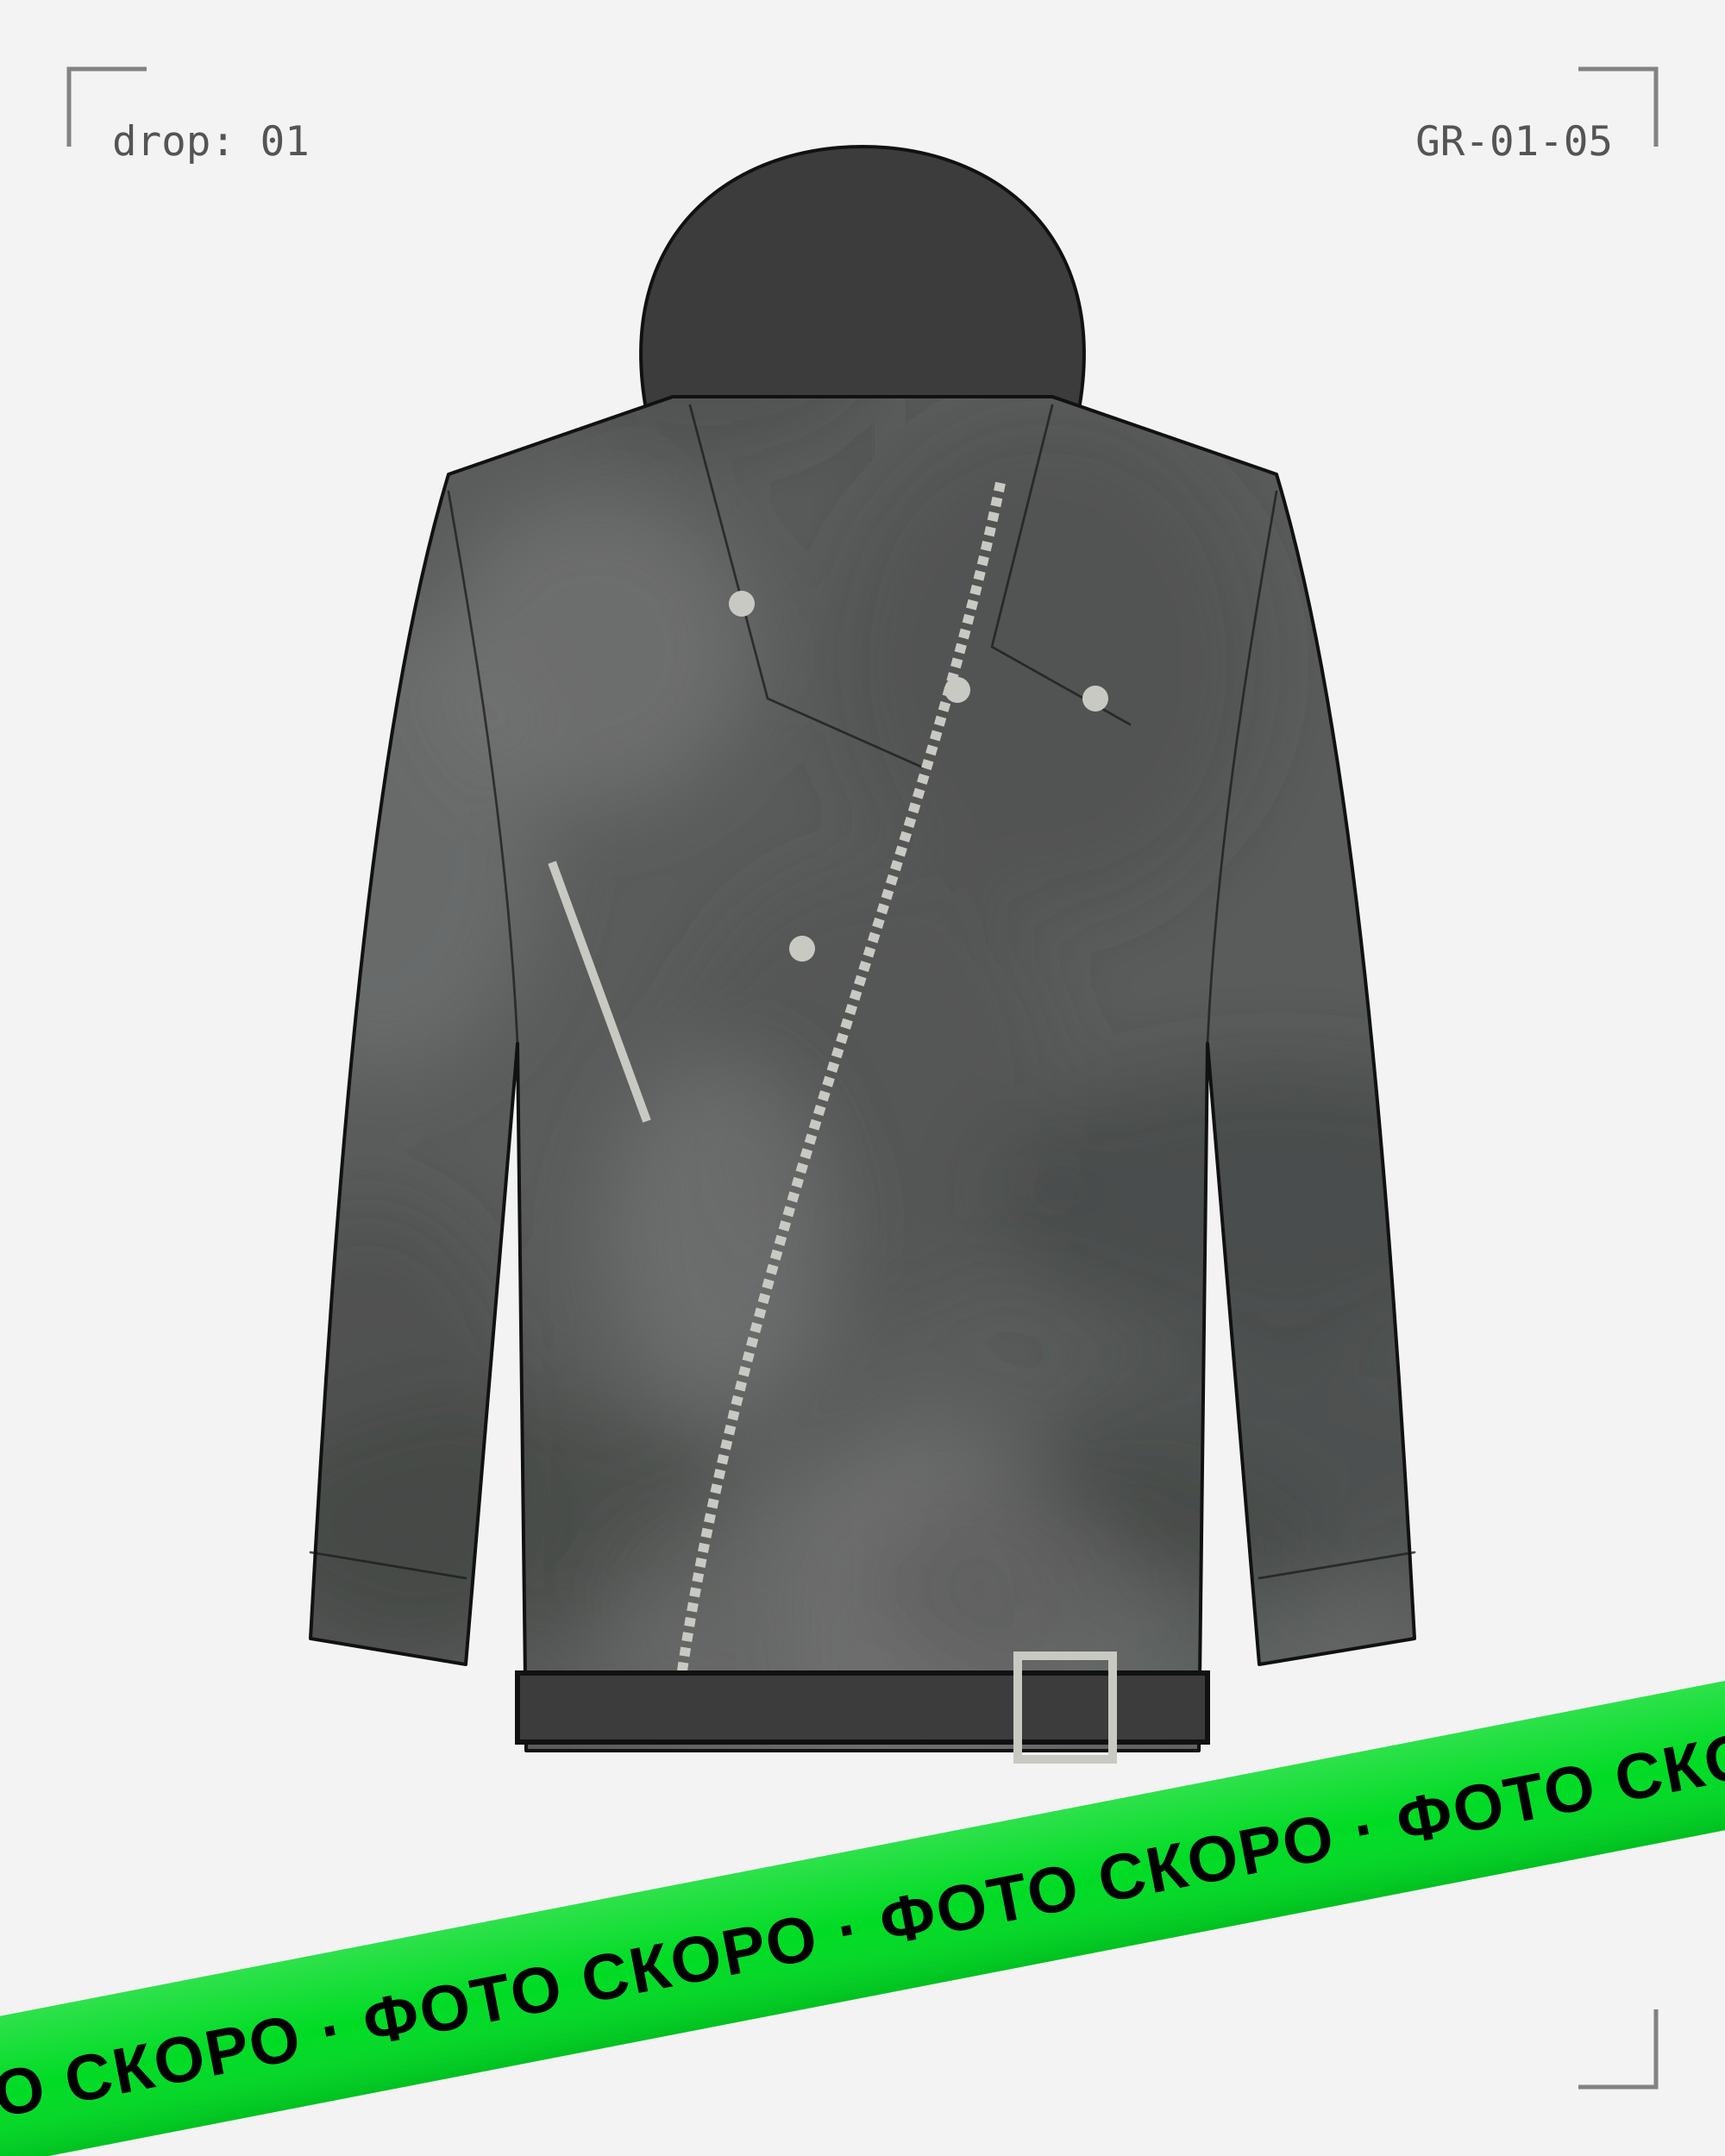
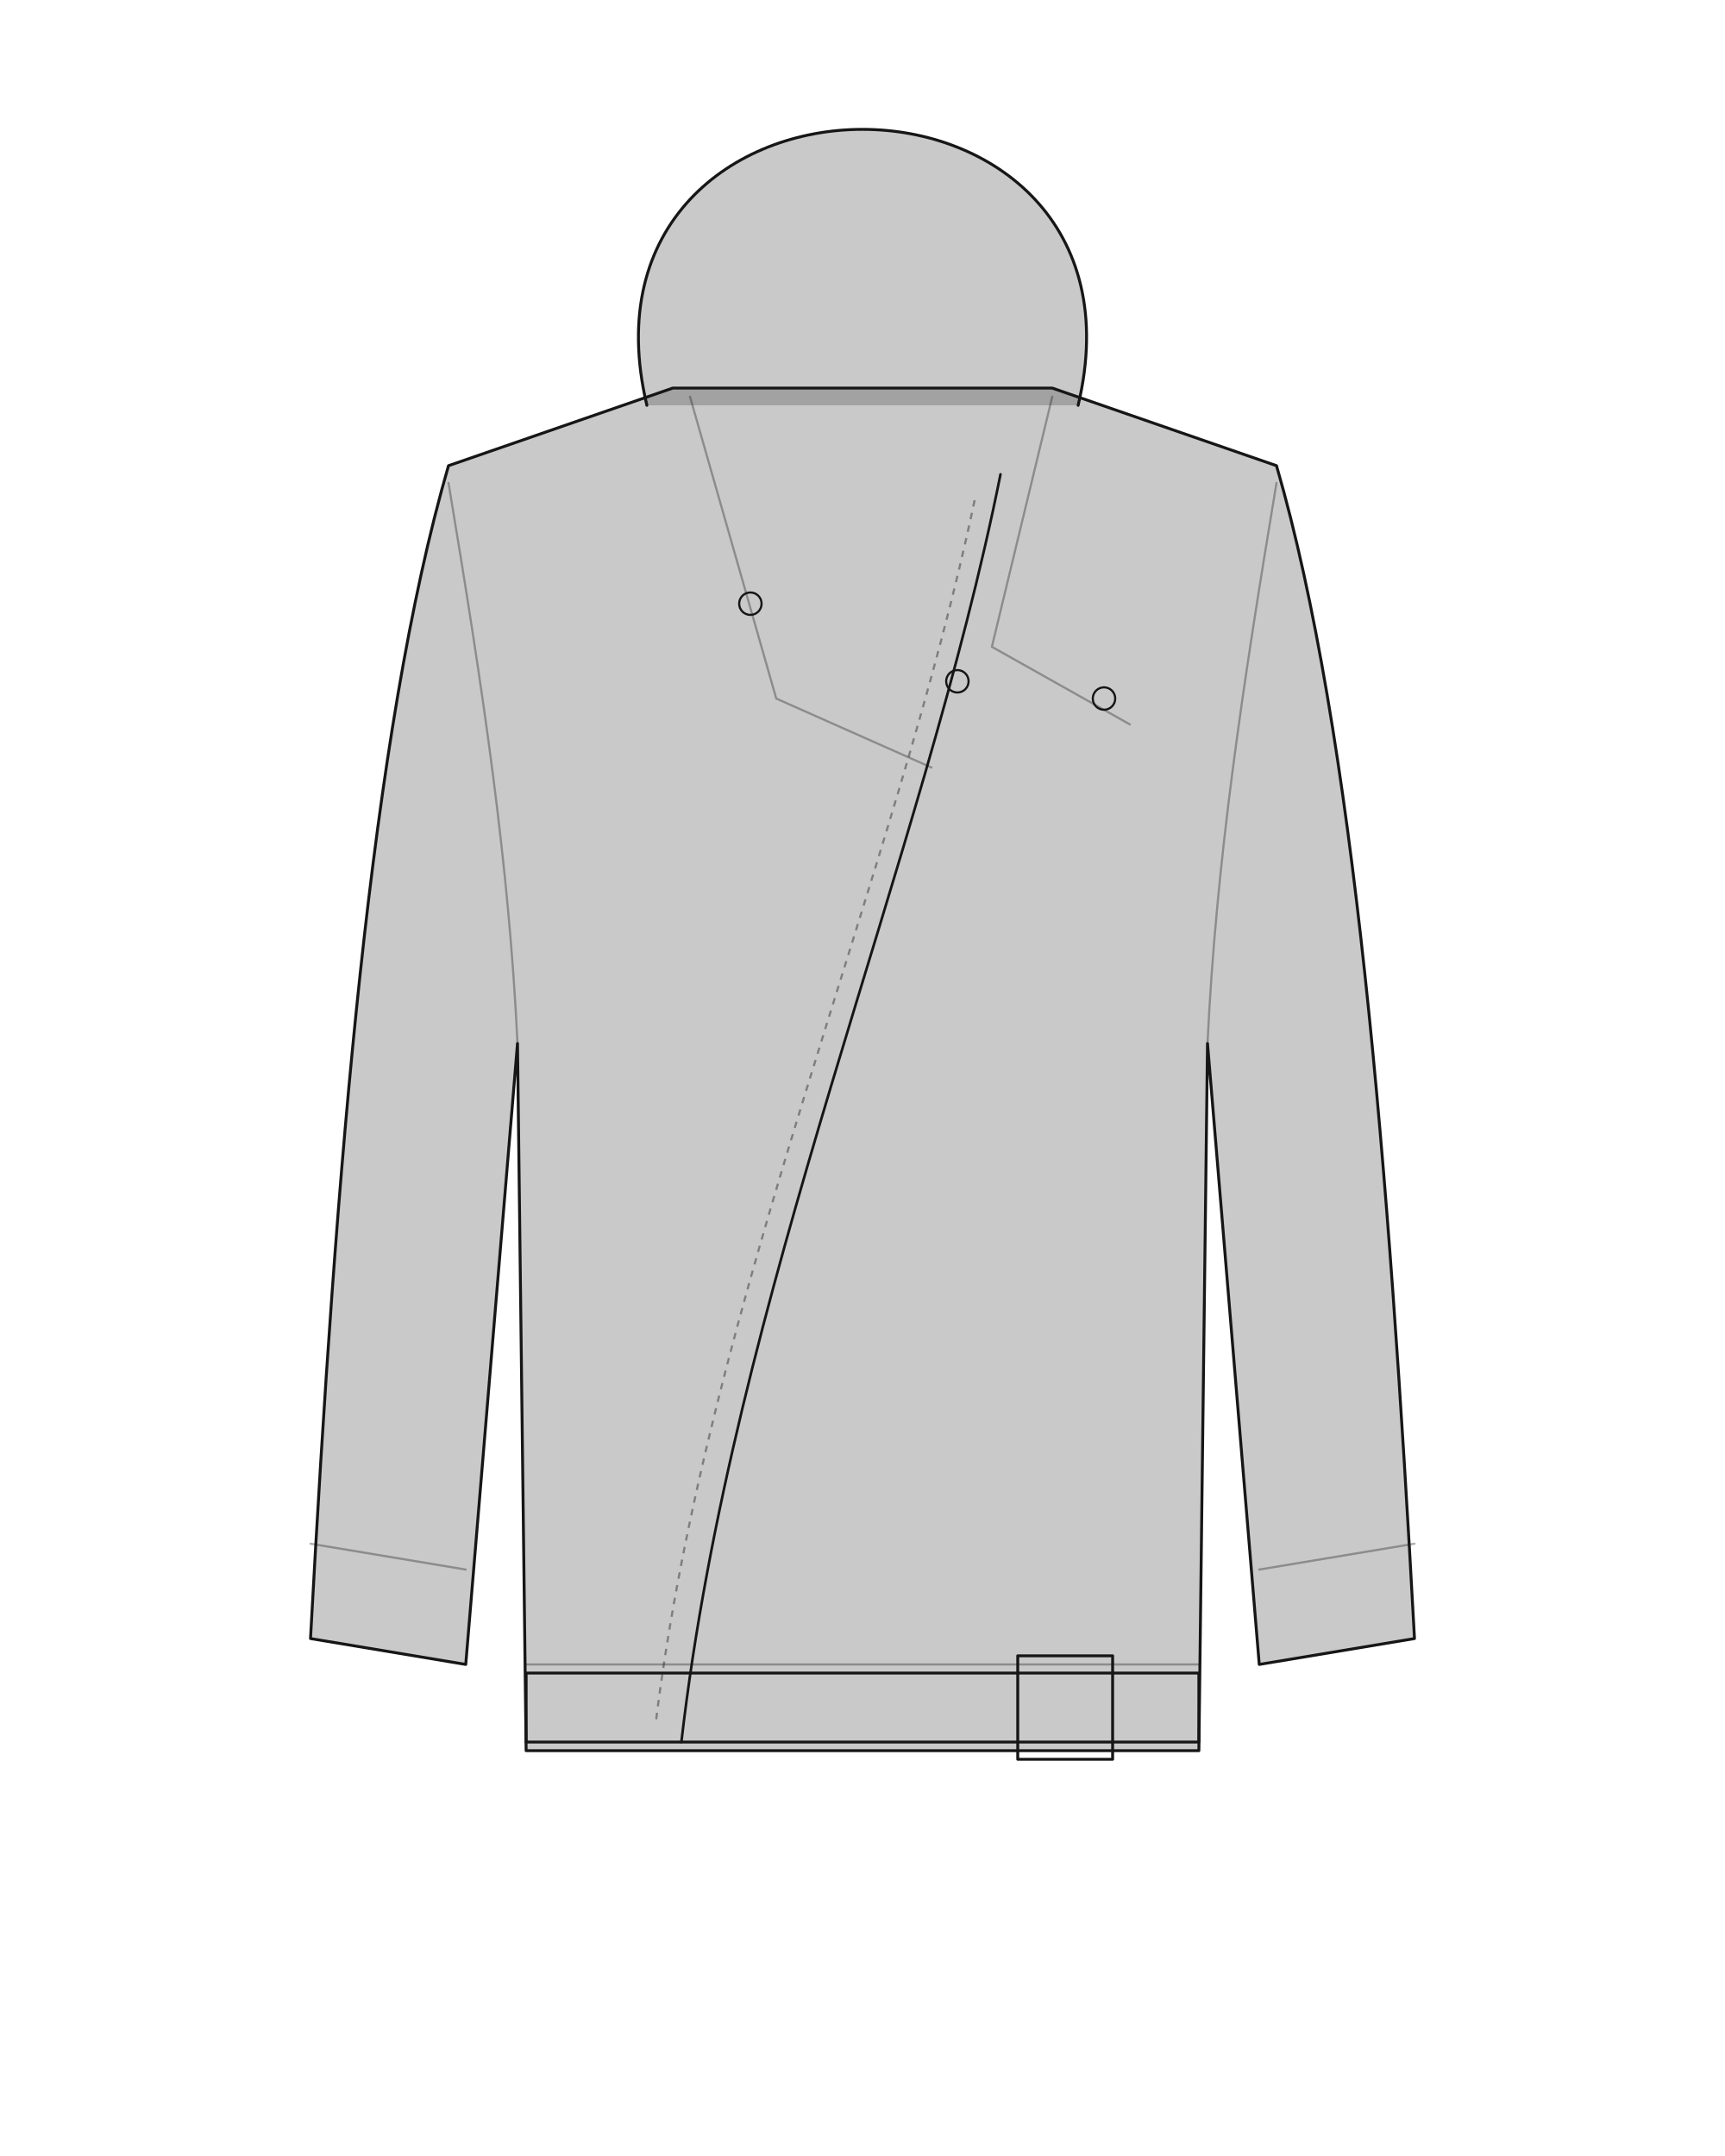
- <svg xmlns="http://www.w3.org/2000/svg" viewBox="0 0 400 500" width="800" height="1000">
-   <defs>
-     <filter id="soft" x="-20%" y="-20%" width="140%" height="140%">
-       <feGaussianBlur stdDeviation="9" />
-     </filter>
-     <linearGradient id="tapeShade" x1="0" y1="0" x2="0" y2="1">
-       <stop offset="0" stop-color="#fff" stop-opacity=".18" />
-       <stop offset=".5" stop-color="#fff" stop-opacity="0" />
-       <stop offset="1" stop-color="#000" stop-opacity=".12" />
-     </linearGradient>
-   </defs>
-   <rect width="400" height="500" fill="#F4F3F3" />
-   <path d="M16 34 L16 16 L34 16 M366 16 L384 16 L384 34 M16 466 L16 484 L34 484 M366 484 L384 484 L384 466" fill="none" stroke="#111" stroke-width="1" opacity=".5" />
-   <text x="26" y="36" font-family="Menlo,'SF Mono',ui-monospace,monospace" font-size="9.5" fill="#111" opacity=".7">drop: 01</text>
-   <text x="374" y="36" text-anchor="end" font-family="Menlo,'SF Mono',ui-monospace,monospace" font-size="9.5" fill="#111" opacity=".7">GR-01-05</text>
-   <path d="M150 96 C142 54 170 34 200 34 C230 34 258 54 250 96 Z" fill="#3B3C3B" stroke="#111111" stroke-width="1.6" vector-effect="non-scaling-stroke" />
-   <clipPath id="cl">
-     <path d="M156 92 L104 110 C86 170 78 270 72 380 L108 386 L120 242 L122 406 L278 406 L280 242 L292 386 L328 380 C322 270 314 170 296 110 L244 92 Z" />
+ <svg xmlns="http://www.w3.org/2000/svg" viewBox="0 0 400 500" width="800" height="1000" preserveAspectRatio="xMidYMid slice">
+   <clipPath id="c5">
+     <path d="M156 90 L104 108 C86 170 78 270 72 380 L108 386 L120 242 L122 406 L278 406 L280 242 L292 386 L328 380 C322 270 314 170 296 108 L244 90 Z" />
  </clipPath>
-   <path d="M156 92 L104 110 C86 170 78 270 72 380 L108 386 L120 242 L122 406 L278 406 L280 242 L292 386 L328 380 C322 270 314 170 296 110 L244 92 Z" fill="#5A5C5B" />
-   <g clip-path="url(#cl)" filter="url(#soft)">
-     <ellipse cx="216" cy="377" rx="31" ry="50" fill="#7a7c7b" opacity="0.38" />
-     <ellipse cx="138" cy="151" rx="36" ry="36" fill="#7a7c7b" opacity="0.52" />
-     <ellipse cx="85" cy="336" rx="39" ry="59" fill="#3d3f3e" opacity="0.38" />
-     <ellipse cx="202" cy="254" rx="45" ry="52" fill="#4a4c4b" opacity="0.34" />
-     <ellipse cx="164" cy="75" rx="44" ry="31" fill="#3d3f3e" opacity="0.29" />
-     <ellipse cx="117" cy="353" rx="57" ry="28" fill="#3d3f3e" opacity="0.50" />
-     <ellipse cx="301" cy="338" rx="59" ry="27" fill="#3d3f3e" opacity="0.43" />
-     <ellipse cx="254" cy="368" rx="52" ry="28" fill="#3d3f3e" opacity="0.46" />
-     <ellipse cx="205" cy="380" rx="66" ry="41" fill="#7a7c7b" opacity="0.35" />
-     <ellipse cx="289" cy="389" rx="48" ry="21" fill="#7a7c7b" opacity="0.29" />
-     <ellipse cx="243" cy="154" rx="51" ry="59" fill="#3d3f3e" opacity="0.30" />
-     <ellipse cx="167" cy="286" rx="26" ry="41" fill="#7a7c7b" opacity="0.54" />
-     <ellipse cx="89" cy="196" rx="37" ry="53" fill="#7a7c7b" opacity="0.48" />
-     <ellipse cx="296" cy="279" rx="66" ry="32" fill="#3d3f3e" opacity="0.54" />
-   </g>
-   <path d="M160 94 L178 162 L214 178 M244 94 L230 150 L262 168 M120 242 C118 200 112 160 104 114 M280 242 C282 200 288 160 296 114 M72 360 L108 366 M292 366 L328 360" fill="none" stroke="#1a1a1a" stroke-width="1.1" stroke-linecap="round" vector-effect="non-scaling-stroke" opacity=".75" />
-   <path d="M156 92 L104 110 C86 170 78 270 72 380 L108 386 L120 242 L122 406 L278 406 L280 242 L292 386 L328 380 C322 270 314 170 296 110 L244 92 Z" fill="none" stroke="#111111" stroke-width="1.6" stroke-linejoin="round" vector-effect="non-scaling-stroke" />
-   <path d="M232 112 C214 200 168 300 156 404" fill="none" stroke="#C9C9C4" stroke-width="2.4" stroke-dasharray="2 1.5" />
-   <path d="M128 200 L150 260" stroke="#C9C9C4" stroke-width="2" />
-   <circle cx="172" cy="140" r="3" fill="#C9C9C4" />
-   <circle cx="222" cy="160" r="3" fill="#C9C9C4" />
-   <circle cx="254" cy="162" r="3" fill="#C9C9C4" />
-   <circle cx="186" cy="220" r="3" fill="#C9C9C4" />
-   <rect x="120" y="388" width="160" height="16" fill="#3B3C3B" stroke="#111111" stroke-width="1.2" />
-   <rect x="236" y="384" width="22" height="24" fill="none" stroke="#C9C9C4" stroke-width="2" />
-   <g transform="rotate(-11 200 446)">
-     <rect x="-80" y="429" width="560" height="34" fill="#00DB24" />
-     <rect x="-80" y="429" width="560" height="34" fill="url(#tapeShade)" />
-     <text x="-40" y="452" font-family="'Arial Black','Helvetica Neue',Arial,sans-serif" font-weight="900" font-size="15" letter-spacing=".5" fill="#000">  ФОТО СКОРО  ·  ФОТО СКОРО  ·  ФОТО СКОРО  ·  ФОТО СКОРО  ·  ФОТО СКОРО  ·  ФОТО СКОРО  ·</text>
-   </g>
+   <path d="M156 90 L104 108 C86 170 78 270 72 380 L108 386 L120 242 L122 406 L278 406 L280 242 L292 386 L328 380 C322 270 314 170 296 108 L244 90 Z" fill="#3E403F" fill-opacity="0.28" />
+   <path d="M150 94 C140 52 170 30 200 30 C230 30 260 52 250 94 Z" fill="#3E403F" fill-opacity=".28" />
+   <path d="M150 94 C140 52 170 30 200 30 C230 30 260 52 250 94" fill="none" stroke="#161616" stroke-width="1.35" stroke-linecap="round" stroke-linejoin="round" vector-effect="non-scaling-stroke" />
+   <path d="M160 92 L180 162 L216 178 M244 92 L230 150 L262 168 M120 242 C118 200 112 160 104 112 M280 242 C282 200 288 160 296 112 M72 358 L108 364 M292 364 L328 358 M122 386 L278 386" fill="none" stroke="#161616" stroke-width="1" stroke-linecap="round" stroke-linejoin="round" vector-effect="non-scaling-stroke" opacity="0.34" />
+   <path d="M232 110 C214 200 170 300 158 404" fill="none" stroke="#161616" stroke-width="1.2" stroke-linecap="round" stroke-linejoin="round" vector-effect="non-scaling-stroke" />
+   <path d="M226 116 C208 202 164 302 152 400" fill="none" stroke="#161616" stroke-width="1" stroke-linecap="butt" stroke-linejoin="round" vector-effect="non-scaling-stroke" stroke-dasharray="3 3" opacity="0.42" />
+   <circle cx="174" cy="140" r="2.6" fill="none" stroke="#161616" stroke-width="1" vector-effect="non-scaling-stroke" />
+   <circle cx="222" cy="158" r="2.6" fill="none" stroke="#161616" stroke-width="1" vector-effect="non-scaling-stroke" />
+   <circle cx="256" cy="162" r="2.6" fill="none" stroke="#161616" stroke-width="1" vector-effect="non-scaling-stroke" />
+   <path d="M122 388 L278 388 L278 404 L122 404 Z" fill="none" stroke="#161616" stroke-width="1.35" stroke-linecap="round" stroke-linejoin="round" vector-effect="non-scaling-stroke" />
+   <path d="M236 384 L258 384 L258 408 L236 408 Z" fill="none" stroke="#161616" stroke-width="1.35" stroke-linecap="round" stroke-linejoin="round" vector-effect="non-scaling-stroke" />
+   <path d="M156 90 L104 108 C86 170 78 270 72 380 L108 386 L120 242 L122 406 L278 406 L280 242 L292 386 L328 380 C322 270 314 170 296 108 L244 90 Z" fill="none" stroke="#161616" stroke-width="1.35" stroke-linecap="round" stroke-linejoin="round" vector-effect="non-scaling-stroke" />
</svg>
